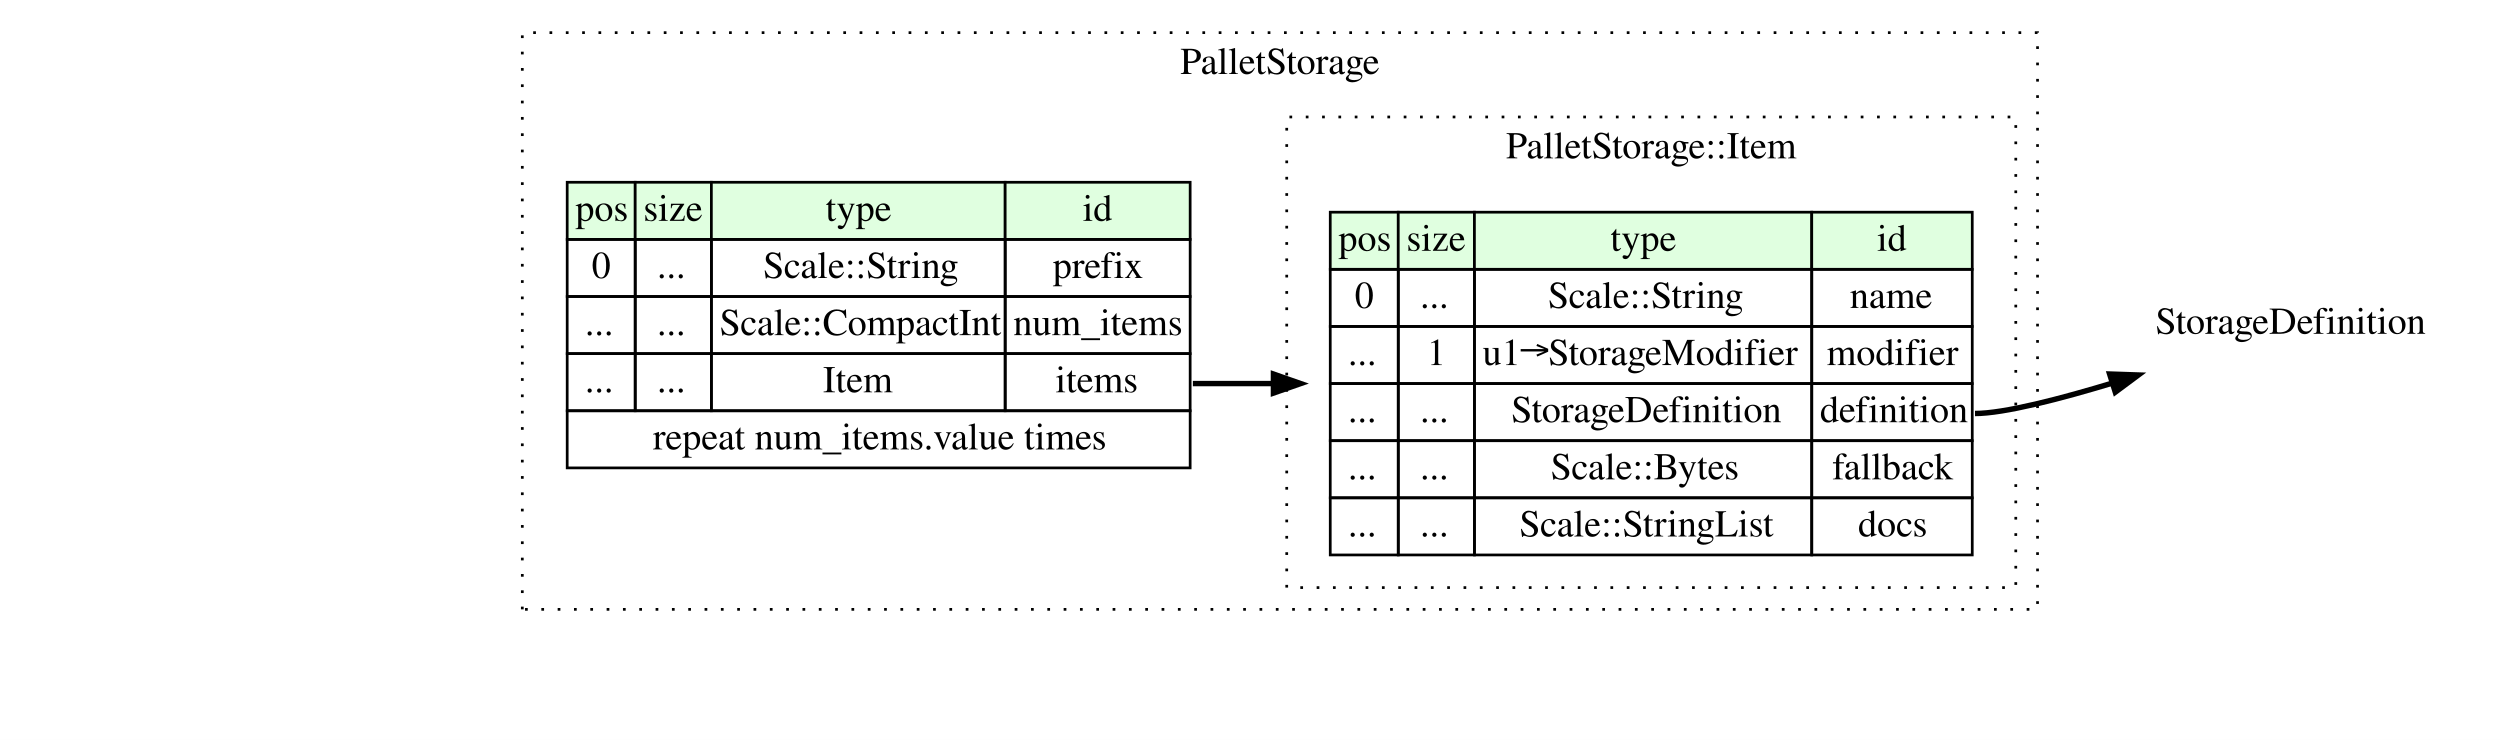
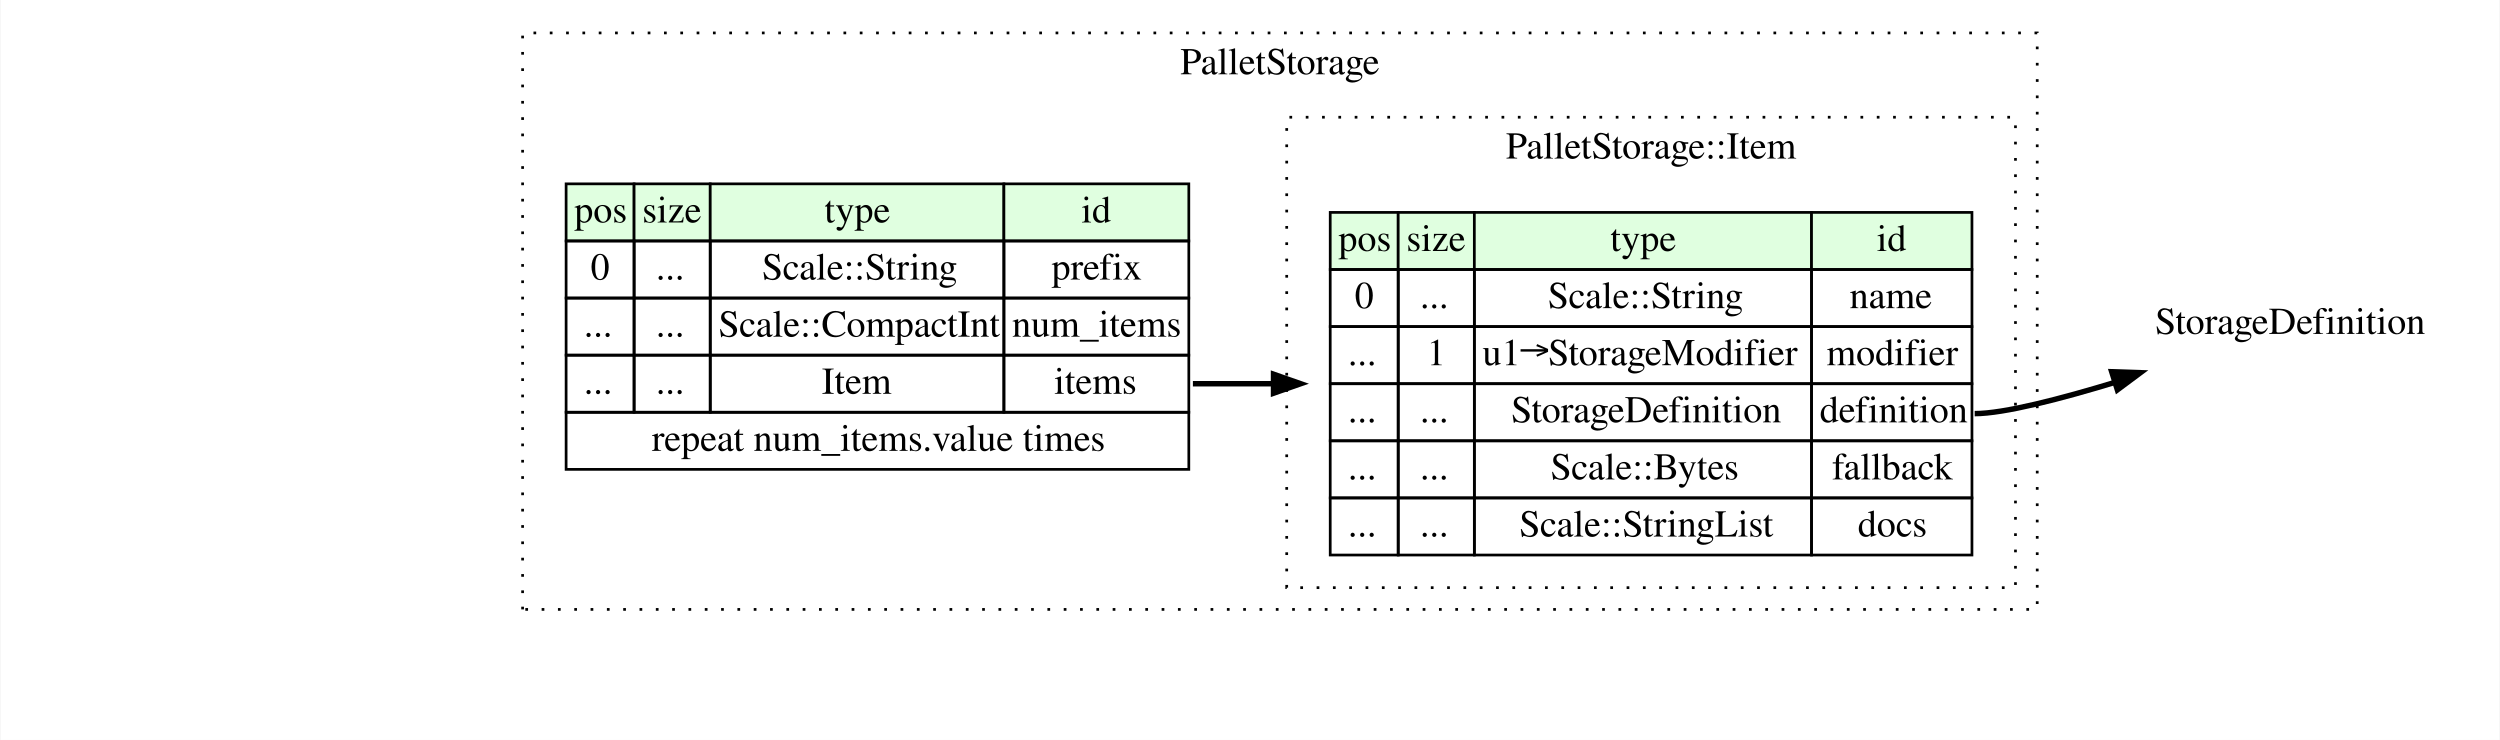
- <svg xmlns="http://www.w3.org/2000/svg" xmlns:xlink="http://www.w3.org/1999/xlink" width="919pt" height="272pt" viewBox="0.00 0.00 919.00 272.00">
-   <g id="graph0" class="graph" transform="scale(1 1) rotate(0) translate(4 268)">
-     <polygon fill="white" stroke="none" points="-4,4 -4,-268 915,-268 915,4 -4,4" />
+ <svg xmlns="http://www.w3.org/2000/svg" xmlns:xlink="http://www.w3.org/1999/xlink" width="919pt" height="272pt" viewBox="0.00 0.00 919.00 272.11">
+   <g id="graph0" class="graph" transform="scale(1 1) rotate(0) translate(4 268.11)">
+     <polygon fill="white" stroke="none" points="-4,4 -4,-268.11 915,-268.11 915,4 -4,4" />
    <g id="clust1" class="cluster">
      <polygon fill="none" stroke="black" stroke-dasharray="1,5" points="188,-44 188,-256 745,-256 745,-44 188,-44" />
      <text text-anchor="middle" x="466.5" y="-240.8" font-family="Times,serif" font-size="14.00">PalletStorage</text>
    </g>
    <g id="clust2" class="cluster">
      <polygon fill="none" stroke="black" stroke-dasharray="1,5" points="469,-52 469,-225 737,-225 737,-52 469,-52" />
      <text text-anchor="middle" x="603" y="-209.8" font-family="Times,serif" font-size="14.00">PalletStorage::Item</text>
    </g>
    <g id="node1" class="node">
-       <polygon fill="#e0ffe0" stroke="none" points="204.5,-180 204.5,-201 229.5,-201 229.5,-180 204.5,-180" />
-       <polygon fill="none" stroke="black" points="204.5,-180 204.5,-201 229.5,-201 229.5,-180 204.5,-180" />
-       <text text-anchor="start" x="207.5" y="-186.8" font-family="Times,serif" font-size="14.00">pos</text>
-       <polygon fill="#e0ffe0" stroke="none" points="229.5,-180 229.5,-201 257.5,-201 257.5,-180 229.5,-180" />
-       <polygon fill="none" stroke="black" points="229.5,-180 229.5,-201 257.5,-201 257.5,-180 229.5,-180" />
-       <text text-anchor="start" x="232.5" y="-186.8" font-family="Times,serif" font-size="14.00">size</text>
-       <polygon fill="#e0ffe0" stroke="none" points="257.5,-180 257.5,-201 365.5,-201 365.5,-180 257.5,-180" />
-       <polygon fill="none" stroke="black" points="257.5,-180 257.5,-201 365.5,-201 365.5,-180 257.5,-180" />
-       <text text-anchor="start" x="299.5" y="-186.8" font-family="Times,serif" font-size="14.00">type</text>
-       <polygon fill="#e0ffe0" stroke="none" points="365.5,-180 365.5,-201 433.5,-201 433.5,-180 365.5,-180" />
-       <polygon fill="none" stroke="black" points="365.5,-180 365.5,-201 433.5,-201 433.5,-180 365.5,-180" />
-       <text text-anchor="start" x="394" y="-186.8" font-family="Times,serif" font-size="14.00">id</text>
-       <polygon fill="none" stroke="black" points="204.5,-159 204.5,-180 229.5,-180 229.5,-159 204.5,-159" />
-       <text text-anchor="start" x="213.5" y="-165.8" font-family="Times,serif" font-size="14.00">0</text>
-       <polygon fill="none" stroke="black" points="229.5,-159 229.5,-180 257.5,-180 257.5,-159 229.5,-159" />
-       <text text-anchor="start" x="237.5" y="-165.8" font-family="Times,serif" font-size="14.00">...</text>
-       <polygon fill="none" stroke="black" points="257.5,-159 257.5,-180 365.5,-180 365.5,-159 257.5,-159" />
-       <text text-anchor="start" x="276.5" y="-165.8" font-family="Times,serif" font-size="14.00">Scale::String</text>
-       <polygon fill="none" stroke="black" points="365.5,-159 365.5,-180 433.5,-180 433.5,-159 365.5,-159" />
-       <text text-anchor="start" x="383" y="-165.8" font-family="Times,serif" font-size="14.00">prefix</text>
-       <polygon fill="none" stroke="black" points="204.5,-138 204.5,-159 229.5,-159 229.5,-138 204.5,-138" />
-       <text text-anchor="start" x="211" y="-144.8" font-family="Times,serif" font-size="14.00">...</text>
-       <polygon fill="none" stroke="black" points="229.5,-138 229.5,-159 257.5,-159 257.5,-138 229.5,-138" />
-       <text text-anchor="start" x="237.5" y="-144.8" font-family="Times,serif" font-size="14.00">...</text>
-       <polygon fill="none" stroke="black" points="257.5,-138 257.5,-159 365.5,-159 365.5,-138 257.5,-138" />
-       <text text-anchor="start" x="260.5" y="-144.8" font-family="Times,serif" font-size="14.00">Scale::CompactInt</text>
-       <polygon fill="none" stroke="black" points="365.5,-138 365.5,-159 433.5,-159 433.5,-138 365.5,-138" />
-       <text text-anchor="start" x="368.5" y="-144.8" font-family="Times,serif" font-size="14.00">num_items</text>
-       <polygon fill="none" stroke="black" points="204.5,-117 204.5,-138 229.5,-138 229.5,-117 204.5,-117" />
-       <text text-anchor="start" x="211" y="-123.8" font-family="Times,serif" font-size="14.00">...</text>
-       <polygon fill="none" stroke="black" points="229.5,-117 229.5,-138 257.5,-138 257.5,-117 229.5,-117" />
-       <text text-anchor="start" x="237.5" y="-123.8" font-family="Times,serif" font-size="14.00">...</text>
-       <polygon fill="none" stroke="black" points="257.5,-117 257.5,-138 365.5,-138 365.5,-117 257.5,-117" />
-       <text text-anchor="start" x="298.5" y="-123.8" font-family="Times,serif" font-size="14.00">Item</text>
-       <polygon fill="none" stroke="black" points="365.5,-117 365.5,-138 433.5,-138 433.5,-117 365.5,-117" />
-       <text text-anchor="start" x="384" y="-123.8" font-family="Times,serif" font-size="14.00">items</text>
-       <polygon fill="none" stroke="black" points="204.5,-96 204.5,-117 433.5,-117 433.5,-96 204.5,-96" />
-       <text text-anchor="start" x="236" y="-102.8" font-family="Times,serif" font-size="14.00">repeat num_items.value times</text>
+       <polygon fill="#e0ffe0" stroke="none" points="204,-179.5 204,-200.5 229,-200.5 229,-179.5 204,-179.5" />
+       <polygon fill="none" stroke="black" points="204,-179.5 204,-200.5 229,-200.5 229,-179.5 204,-179.5" />
+       <text text-anchor="start" x="207" y="-186.3" font-family="Times,serif" font-size="14.00">pos</text>
+       <polygon fill="#e0ffe0" stroke="none" points="229,-179.5 229,-200.5 257,-200.5 257,-179.5 229,-179.5" />
+       <polygon fill="none" stroke="black" points="229,-179.5 229,-200.5 257,-200.5 257,-179.5 229,-179.5" />
+       <text text-anchor="start" x="232" y="-186.3" font-family="Times,serif" font-size="14.00">size</text>
+       <polygon fill="#e0ffe0" stroke="none" points="257,-179.5 257,-200.5 365,-200.5 365,-179.5 257,-179.5" />
+       <polygon fill="none" stroke="black" points="257,-179.5 257,-200.5 365,-200.5 365,-179.5 257,-179.5" />
+       <text text-anchor="start" x="299" y="-186.3" font-family="Times,serif" font-size="14.00">type</text>
+       <polygon fill="#e0ffe0" stroke="none" points="365,-179.5 365,-200.5 433,-200.5 433,-179.5 365,-179.5" />
+       <polygon fill="none" stroke="black" points="365,-179.5 365,-200.5 433,-200.5 433,-179.5 365,-179.5" />
+       <text text-anchor="start" x="393.5" y="-186.3" font-family="Times,serif" font-size="14.00">id</text>
+       <polygon fill="none" stroke="black" points="204,-158.5 204,-179.5 229,-179.5 229,-158.5 204,-158.5" />
+       <text text-anchor="start" x="213" y="-165.3" font-family="Times,serif" font-size="14.00">0</text>
+       <polygon fill="none" stroke="black" points="229,-158.5 229,-179.5 257,-179.5 257,-158.5 229,-158.5" />
+       <text text-anchor="start" x="237" y="-165.3" font-family="Times,serif" font-size="14.00">...</text>
+       <polygon fill="none" stroke="black" points="257,-158.5 257,-179.5 365,-179.5 365,-158.5 257,-158.5" />
+       <text text-anchor="start" x="276" y="-165.3" font-family="Times,serif" font-size="14.00">Scale::String</text>
+       <polygon fill="none" stroke="black" points="365,-158.5 365,-179.5 433,-179.5 433,-158.5 365,-158.5" />
+       <text text-anchor="start" x="382.5" y="-165.3" font-family="Times,serif" font-size="14.00">prefix</text>
+       <polygon fill="none" stroke="black" points="204,-137.5 204,-158.5 229,-158.5 229,-137.5 204,-137.5" />
+       <text text-anchor="start" x="210.5" y="-144.3" font-family="Times,serif" font-size="14.00">...</text>
+       <polygon fill="none" stroke="black" points="229,-137.5 229,-158.5 257,-158.5 257,-137.5 229,-137.5" />
+       <text text-anchor="start" x="237" y="-144.3" font-family="Times,serif" font-size="14.00">...</text>
+       <polygon fill="none" stroke="black" points="257,-137.5 257,-158.5 365,-158.5 365,-137.5 257,-137.5" />
+       <text text-anchor="start" x="260" y="-144.3" font-family="Times,serif" font-size="14.00">Scale::CompactInt</text>
+       <polygon fill="none" stroke="black" points="365,-137.5 365,-158.5 433,-158.5 433,-137.5 365,-137.5" />
+       <text text-anchor="start" x="368" y="-144.3" font-family="Times,serif" font-size="14.00">num_items</text>
+       <polygon fill="none" stroke="black" points="204,-116.5 204,-137.5 229,-137.5 229,-116.5 204,-116.5" />
+       <text text-anchor="start" x="210.5" y="-123.3" font-family="Times,serif" font-size="14.00">...</text>
+       <polygon fill="none" stroke="black" points="229,-116.5 229,-137.5 257,-137.5 257,-116.5 229,-116.5" />
+       <text text-anchor="start" x="237" y="-123.3" font-family="Times,serif" font-size="14.00">...</text>
+       <polygon fill="none" stroke="black" points="257,-116.5 257,-137.5 365,-137.5 365,-116.5 257,-116.5" />
+       <text text-anchor="start" x="298" y="-123.3" font-family="Times,serif" font-size="14.00">Item</text>
+       <polygon fill="none" stroke="black" points="365,-116.5 365,-137.5 433,-137.5 433,-116.5 365,-116.5" />
+       <text text-anchor="start" x="383.5" y="-123.3" font-family="Times,serif" font-size="14.00">items</text>
+       <polygon fill="none" stroke="black" points="204,-95.5 204,-116.5 433,-116.5 433,-95.5 204,-95.5" />
+       <text text-anchor="start" x="235.5" y="-102.3" font-family="Times,serif" font-size="14.00">repeat num_items.value times</text>
    </g>
    <g id="node2" class="node">
      <polygon fill="#e0ffe0" stroke="none" points="485,-169 485,-190 510,-190 510,-169 485,-169" />
      <polygon fill="none" stroke="black" points="485,-169 485,-190 510,-190 510,-169 485,-169" />
      <text text-anchor="start" x="488" y="-175.8" font-family="Times,serif" font-size="14.00">pos</text>
      <polygon fill="#e0ffe0" stroke="none" points="510,-169 510,-190 538,-190 538,-169 510,-169" />
      <polygon fill="none" stroke="black" points="510,-169 510,-190 538,-190 538,-169 510,-169" />
      <text text-anchor="start" x="513" y="-175.8" font-family="Times,serif" font-size="14.00">size</text>
      <polygon fill="#e0ffe0" stroke="none" points="538,-169 538,-190 662,-190 662,-169 538,-169" />
      <polygon fill="none" stroke="black" points="538,-169 538,-190 662,-190 662,-169 538,-169" />
      <text text-anchor="start" x="588" y="-175.8" font-family="Times,serif" font-size="14.00">type</text>
      <polygon fill="#e0ffe0" stroke="none" points="662,-169 662,-190 721,-190 721,-169 662,-169" />
      <polygon fill="none" stroke="black" points="662,-169 662,-190 721,-190 721,-169 662,-169" />
      <text text-anchor="start" x="686" y="-175.8" font-family="Times,serif" font-size="14.00">id</text>
      <polygon fill="none" stroke="black" points="485,-148 485,-169 510,-169 510,-148 485,-148" />
      <text text-anchor="start" x="494" y="-154.8" font-family="Times,serif" font-size="14.00">0</text>
      <polygon fill="none" stroke="black" points="510,-148 510,-169 538,-169 538,-148 510,-148" />
      <text text-anchor="start" x="518" y="-154.8" font-family="Times,serif" font-size="14.00">...</text>
      <polygon fill="none" stroke="black" points="538,-148 538,-169 662,-169 662,-148 538,-148" />
      <text text-anchor="start" x="565" y="-154.8" font-family="Times,serif" font-size="14.00">Scale::String</text>
      <polygon fill="none" stroke="black" points="662,-148 662,-169 721,-169 721,-148 662,-148" />
      <text text-anchor="start" x="676" y="-154.8" font-family="Times,serif" font-size="14.00">name</text>
      <polygon fill="none" stroke="black" points="485,-127 485,-148 510,-148 510,-127 485,-127" />
      <text text-anchor="start" x="491.5" y="-133.8" font-family="Times,serif" font-size="14.00">...</text>
      <polygon fill="none" stroke="black" points="510,-127 510,-148 538,-148 538,-127 510,-127" />
      <text text-anchor="start" x="520.5" y="-133.8" font-family="Times,serif" font-size="14.00">1</text>
      <polygon fill="none" stroke="black" points="538,-127 538,-148 662,-148 662,-127 538,-127" />
      <text text-anchor="start" x="541" y="-133.8" font-family="Times,serif" font-size="14.00">u1→StorageModifier</text>
      <polygon fill="none" stroke="black" points="662,-127 662,-148 721,-148 721,-127 662,-127" />
      <text text-anchor="start" x="667.5" y="-133.8" font-family="Times,serif" font-size="14.00">modifier</text>
      <polygon fill="none" stroke="black" points="485,-106 485,-127 510,-127 510,-106 485,-106" />
      <text text-anchor="start" x="491.5" y="-112.8" font-family="Times,serif" font-size="14.00">...</text>
      <polygon fill="none" stroke="black" points="510,-106 510,-127 538,-127 538,-106 510,-106" />
      <text text-anchor="start" x="518" y="-112.8" font-family="Times,serif" font-size="14.00">...</text>
      <polygon fill="none" stroke="black" points="538,-106 538,-127 662,-127 662,-106 538,-106" />
      <text text-anchor="start" x="551.5" y="-112.8" font-family="Times,serif" font-size="14.00">StorageDefinition</text>
      <polygon fill="none" stroke="black" points="662,-106 662,-127 721,-127 721,-106 662,-106" />
      <text text-anchor="start" x="665" y="-112.8" font-family="Times,serif" font-size="14.00">definition</text>
      <polygon fill="none" stroke="black" points="485,-85 485,-106 510,-106 510,-85 485,-85" />
      <text text-anchor="start" x="491.5" y="-91.8" font-family="Times,serif" font-size="14.00">...</text>
      <polygon fill="none" stroke="black" points="510,-85 510,-106 538,-106 538,-85 510,-85" />
      <text text-anchor="start" x="518" y="-91.8" font-family="Times,serif" font-size="14.00">...</text>
      <polygon fill="none" stroke="black" points="538,-85 538,-106 662,-106 662,-85 538,-85" />
      <text text-anchor="start" x="566" y="-91.8" font-family="Times,serif" font-size="14.00">Scale::Bytes</text>
      <polygon fill="none" stroke="black" points="662,-85 662,-106 721,-106 721,-85 662,-85" />
      <text text-anchor="start" x="669.5" y="-91.8" font-family="Times,serif" font-size="14.00">fallback</text>
      <polygon fill="none" stroke="black" points="485,-64 485,-85 510,-85 510,-64 485,-64" />
      <text text-anchor="start" x="491.5" y="-70.8" font-family="Times,serif" font-size="14.00">...</text>
      <polygon fill="none" stroke="black" points="510,-64 510,-85 538,-85 538,-64 510,-64" />
      <text text-anchor="start" x="518" y="-70.8" font-family="Times,serif" font-size="14.00">...</text>
      <polygon fill="none" stroke="black" points="538,-64 538,-85 662,-85 662,-64 538,-64" />
      <text text-anchor="start" x="554.5" y="-70.8" font-family="Times,serif" font-size="14.00">Scale::StringList</text>
      <polygon fill="none" stroke="black" points="662,-64 662,-85 721,-85 721,-64 662,-64" />
      <text text-anchor="start" x="679" y="-70.8" font-family="Times,serif" font-size="14.00">docs</text>
    </g>
    <g id="edge3" class="edge">
-       <path fill="none" stroke="black" stroke-width="2" d="M434.5,-127C444.64,-127 455.13,-127 465.69,-127" />
-       <polygon fill="black" stroke="black" stroke-width="2" points="464.12,-130.5 474.12,-127 464.12,-123.5 464.12,-130.5" />
+       <path fill="none" stroke="black" stroke-width="2" d="M434.5,-127C444.86,-127 455.58,-127 466.36,-127" />
+       <polygon fill="black" stroke="black" stroke-width="2" points="464.15,-130.5 474.15,-127 464.15,-123.5 464.15,-130.5" />
    </g>
    <g id="node6" class="node">
      <text text-anchor="middle" x="838" y="-145.3" font-family="Times,serif" font-size="14.00">
        <a xlink:href="sect-metadata#img-storage-definition" xlink:title="StorageDefinition">
                StorageDefinition
              </a>
      </text>
    </g>
    <g id="edge6" class="edge">
-       <path fill="none" stroke="black" stroke-width="2" d="M722,-116C732.66,-116 753.25,-121.3 774.1,-127.66" />
-       <polygon fill="black" stroke="black" stroke-width="2" points="771.49,-130.51 782.08,-130.15 773.58,-123.83 771.49,-130.51" />
+       <path fill="none" stroke="black" stroke-width="2" d="M722,-116C732.75,-116 753.63,-121.4 774.67,-127.83" />
+       <polygon fill="black" stroke="black" stroke-width="2" points="772.38,-131.41 782.97,-131.05 774.47,-124.73 772.38,-131.41" />
    </g>
  </g>
</svg>
